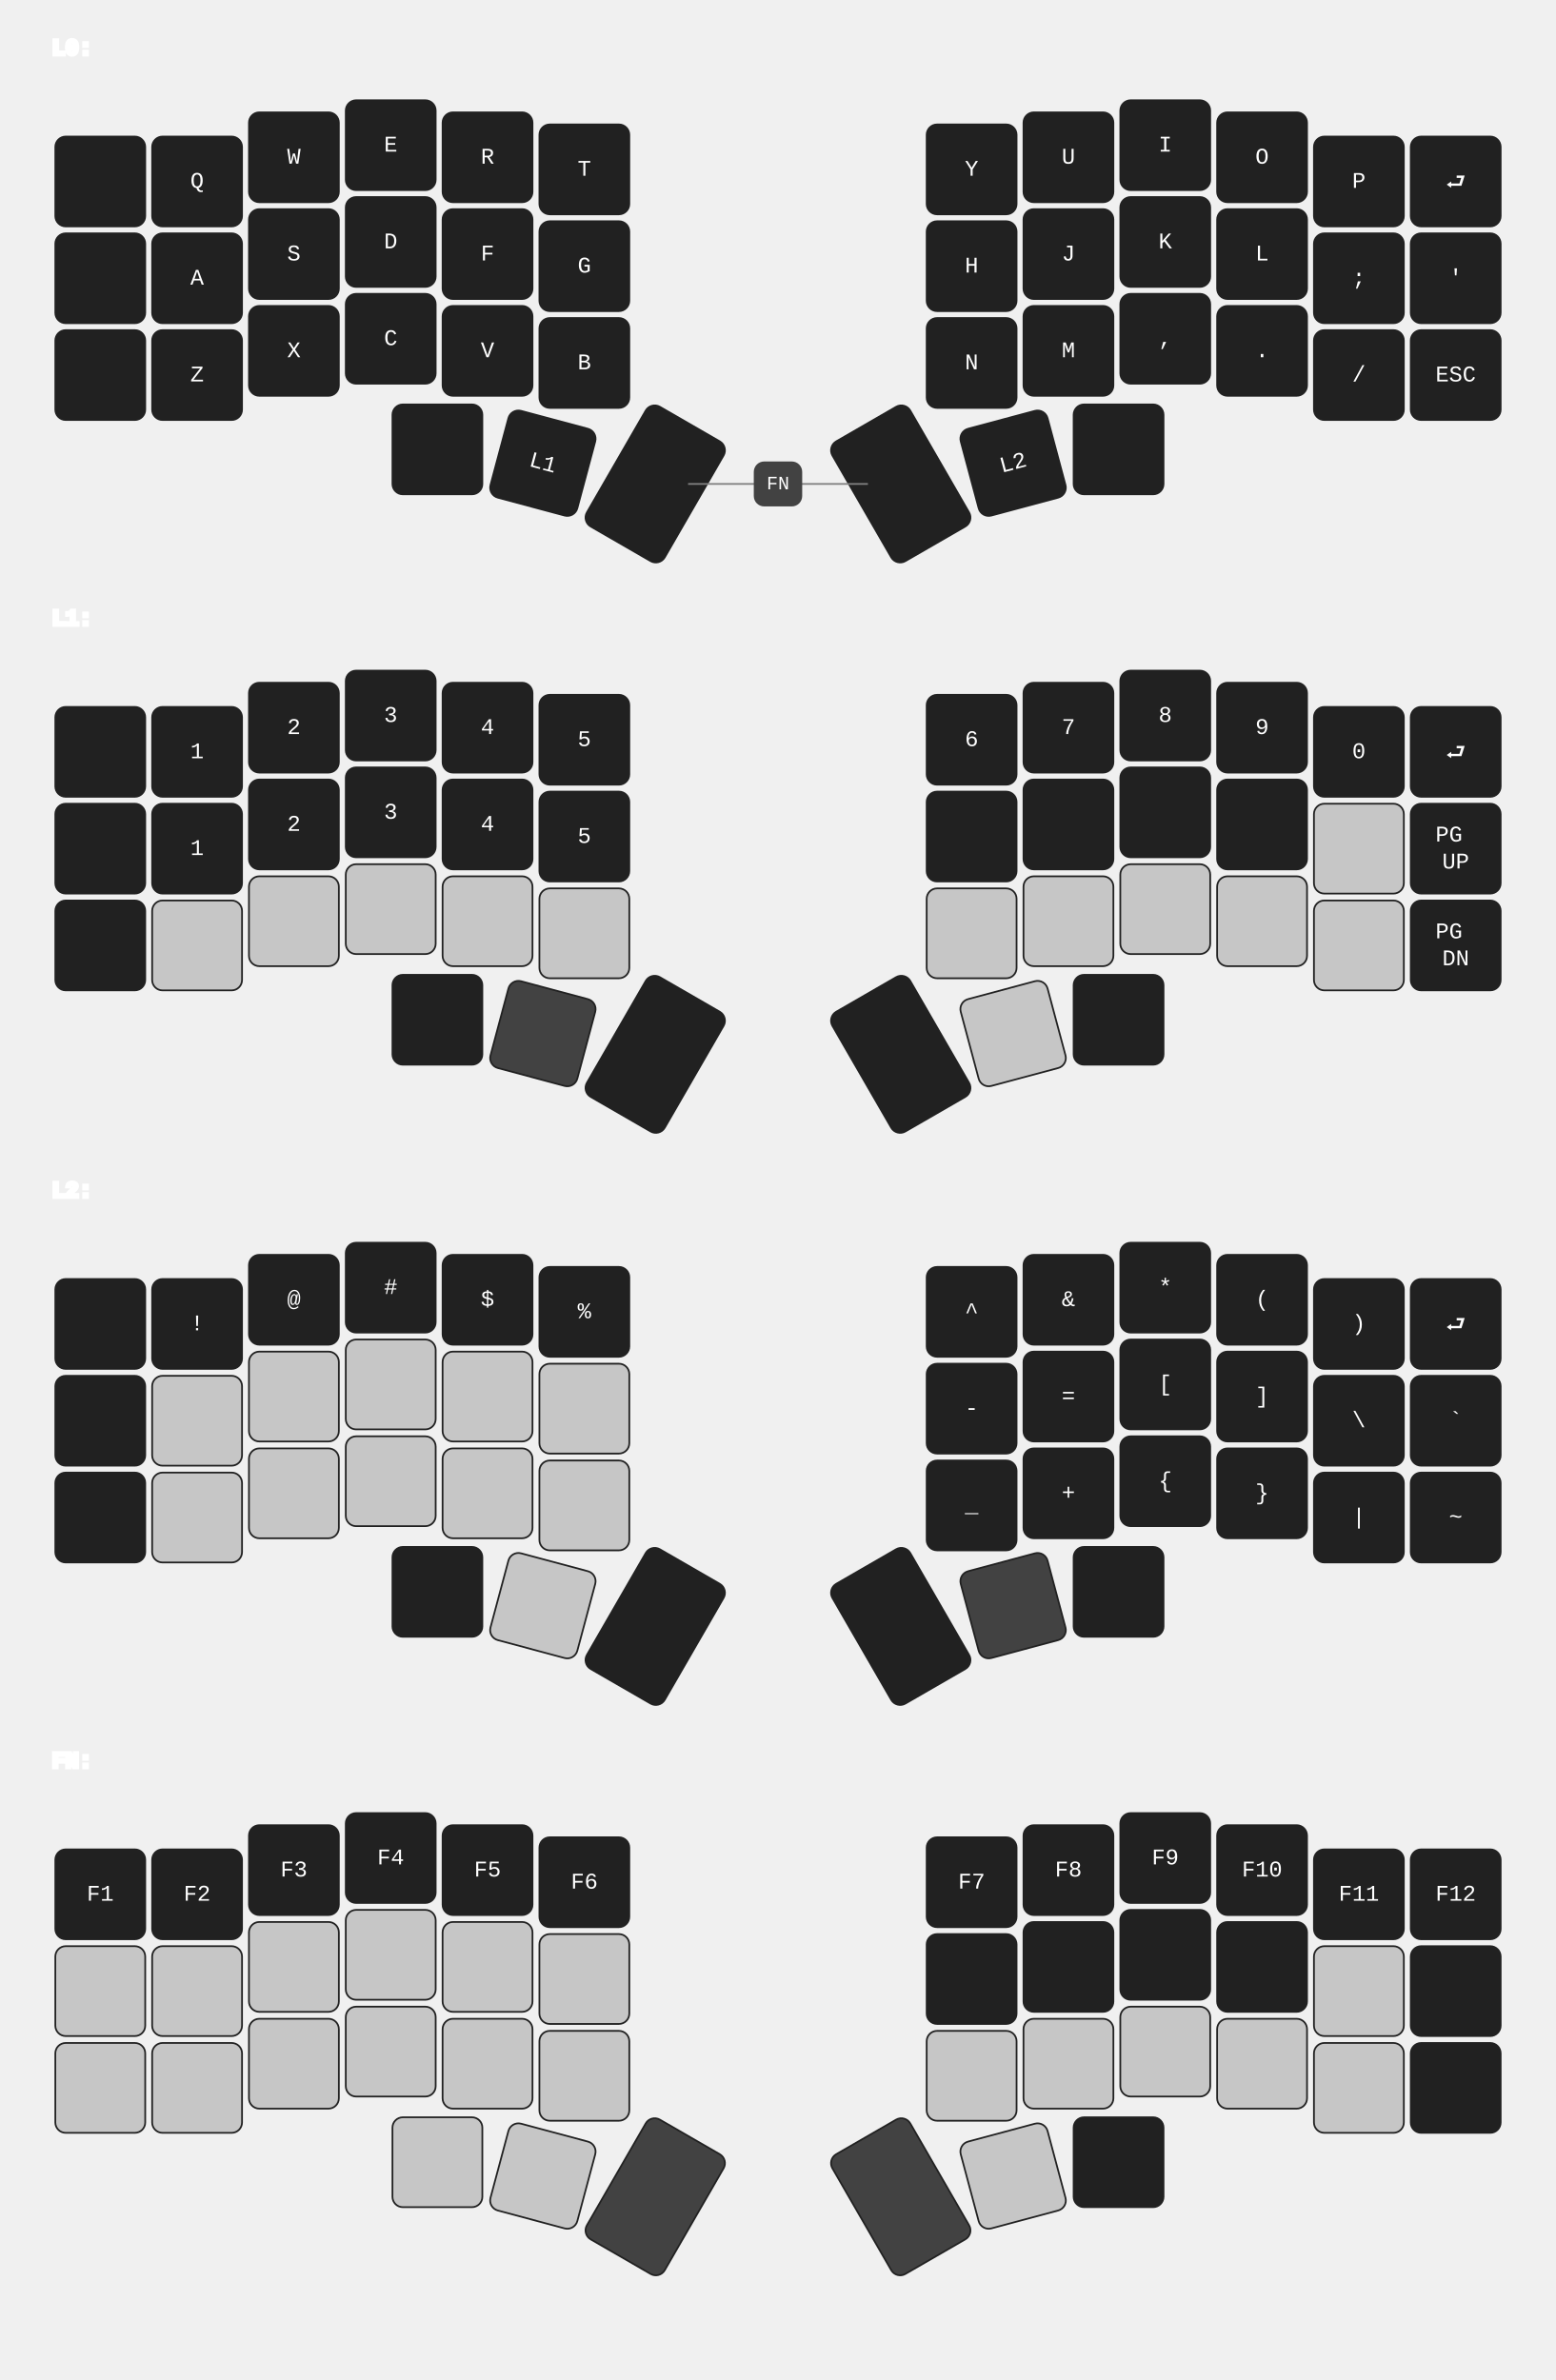
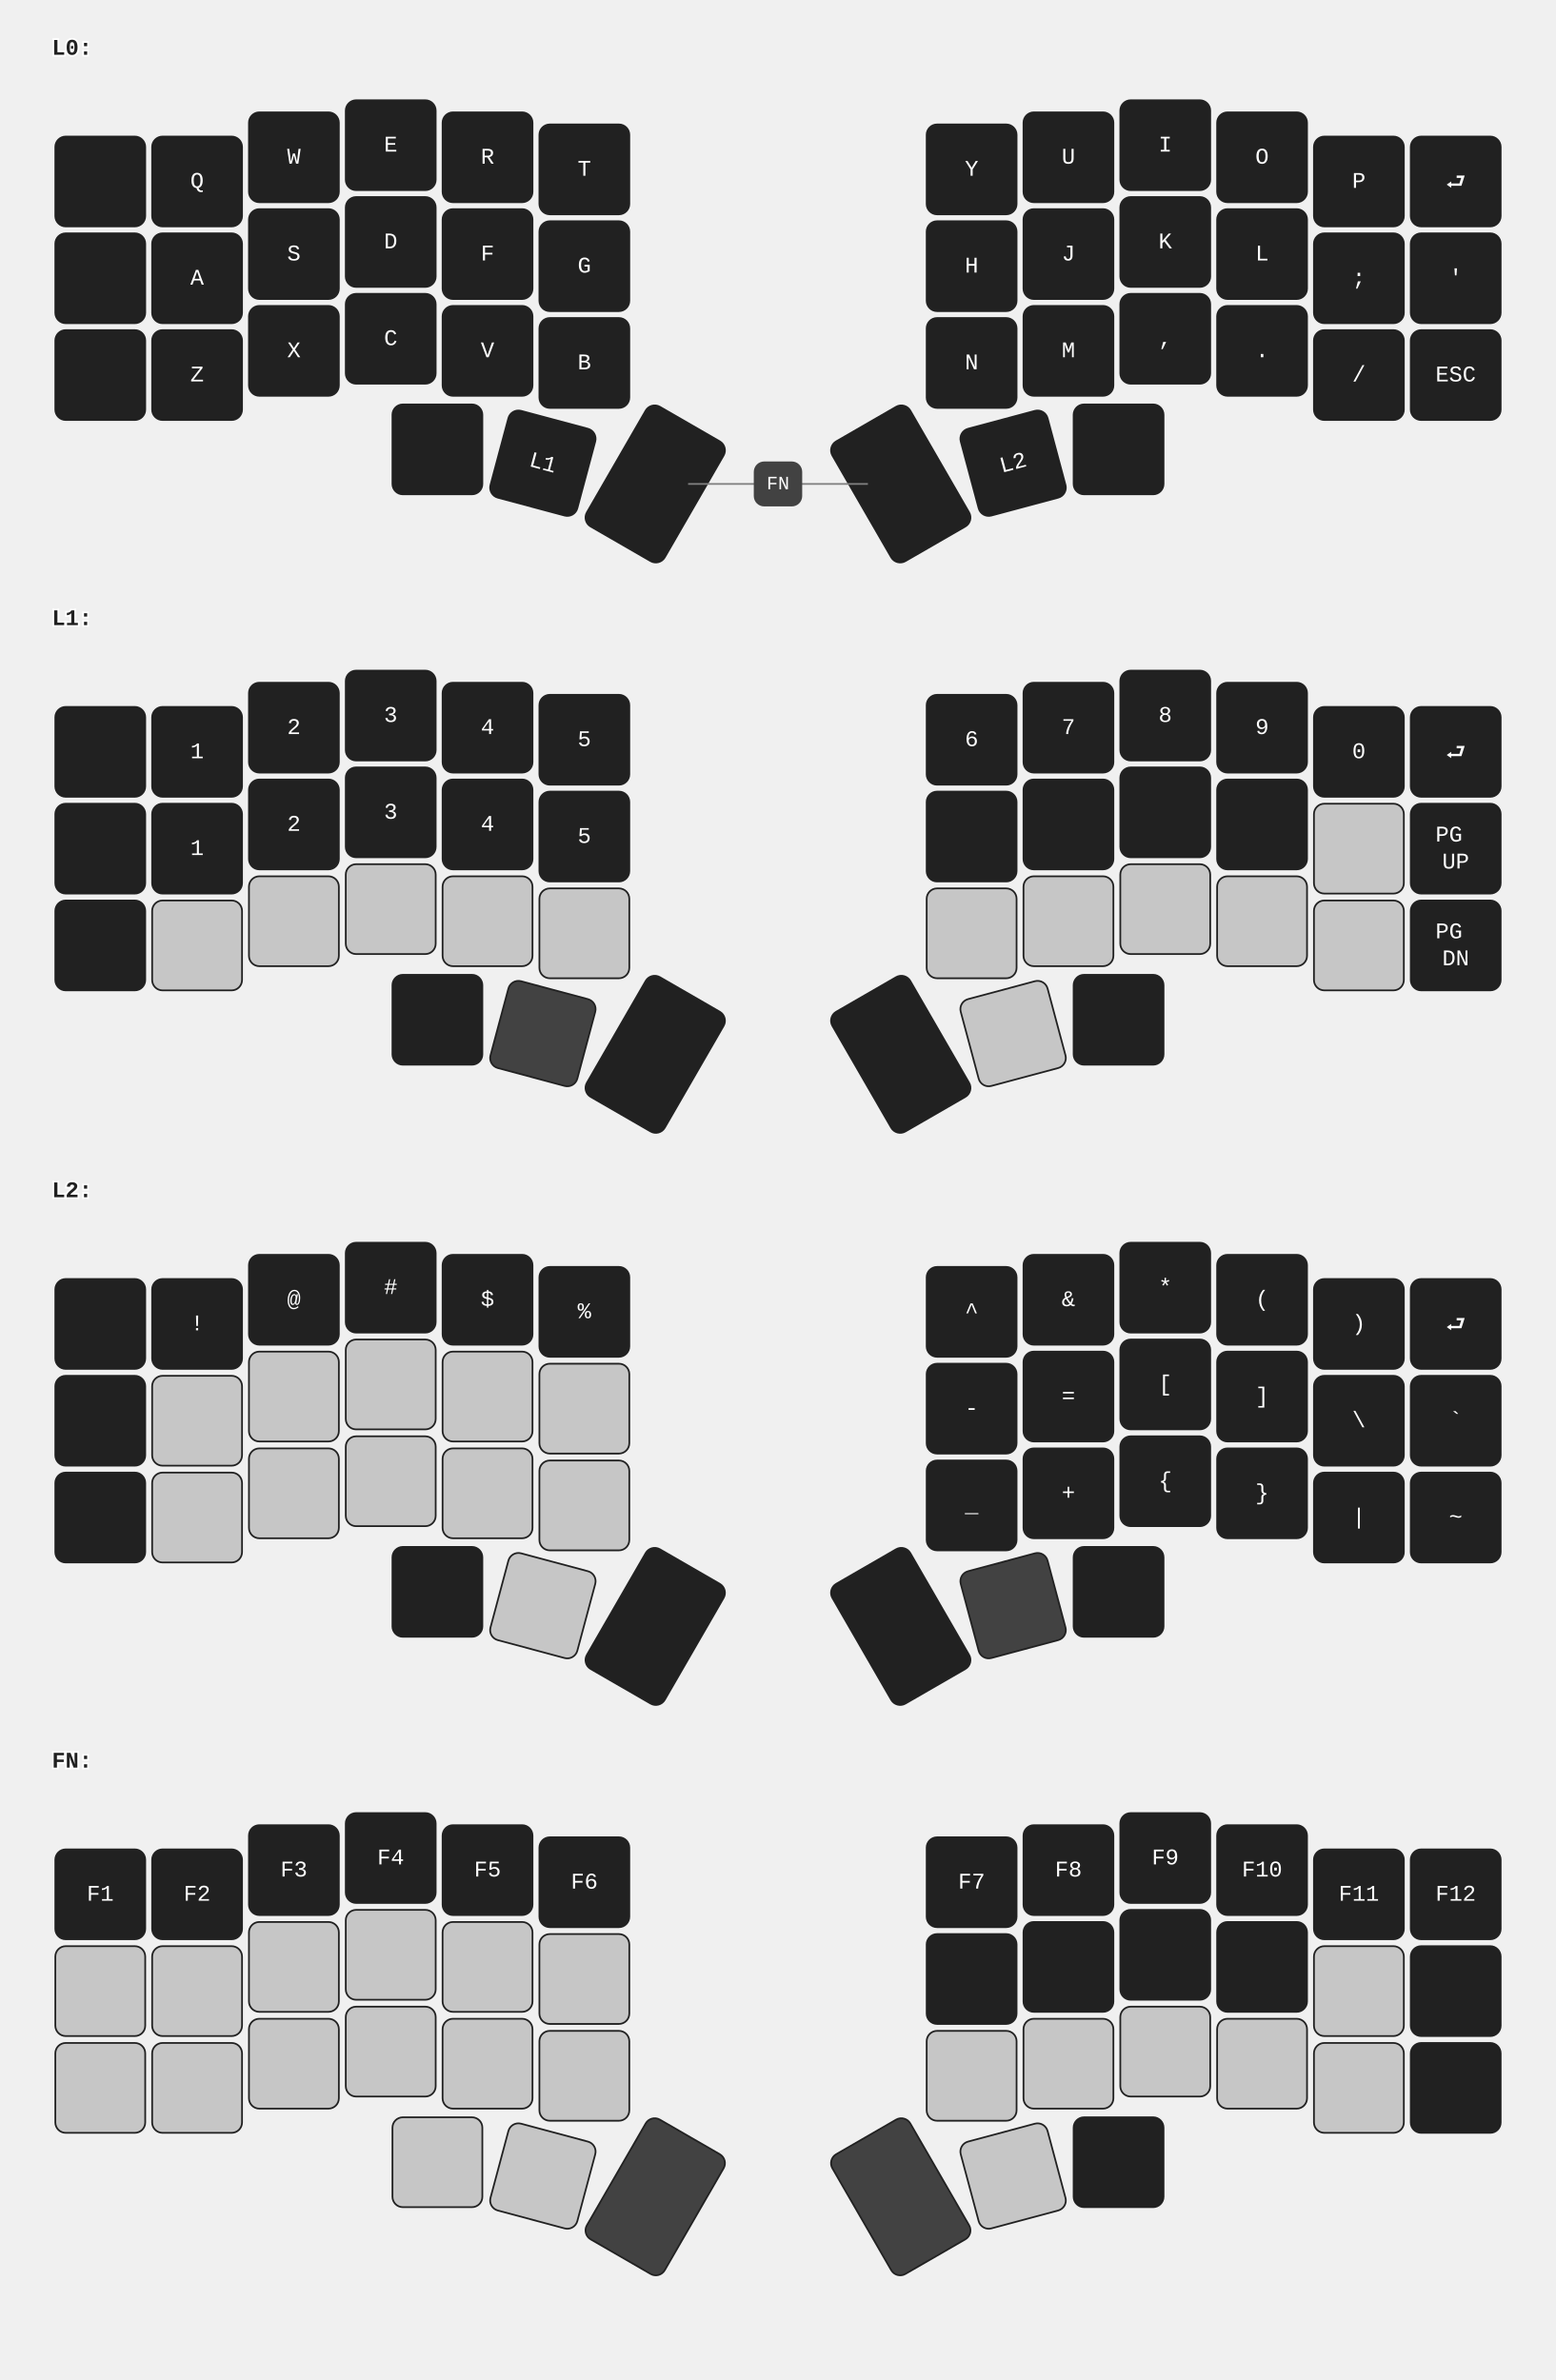
<svg xmlns="http://www.w3.org/2000/svg" xmlns:xlink="http://www.w3.org/1999/xlink" width="900" height="1377" viewBox="0 0 900 1377" class="keymap">
  <defs>/* start glyphs */
<svg id="mdi:apple-keyboard-command">
      <svg id="mdi-apple-keyboard-command" viewBox="0 0 24 24">
        <path d="M6,2A4,4 0 0,1 10,6V8H14V6A4,4 0 0,1 18,2A4,4 0 0,1 22,6A4,4 0 0,1 18,10H16V14H18A4,4 0 0,1 22,18A4,4 0 0,1 18,22A4,4 0 0,1 14,18V16H10V18A4,4 0 0,1 6,22A4,4 0 0,1 2,18A4,4 0 0,1 6,14H8V10H6A4,4 0 0,1 2,6A4,4 0 0,1 6,2M16,18A2,2 0 0,0 18,20A2,2 0 0,0 20,18A2,2 0 0,0 18,16H16V18M14,10H10V14H14V10M6,16A2,2 0 0,0 4,18A2,2 0 0,0 6,20A2,2 0 0,0 8,18V16H6M8,6A2,2 0 0,0 6,4A2,2 0 0,0 4,6A2,2 0 0,0 6,8H8V6M18,8A2,2 0 0,0 20,6A2,2 0 0,0 18,4A2,2 0 0,0 16,6V8H18Z" />
      </svg>
    </svg>
    <svg id="mdi:apple-keyboard-control">
      <svg id="mdi-apple-keyboard-control" viewBox="0 0 24 24">
        <path d="M19.78,11.78L18.36,13.19L12,6.83L5.64,13.19L4.22,11.78L12,4L19.78,11.78Z" />
      </svg>
    </svg>
    <svg id="mdi:apple-keyboard-option">
      <svg id="mdi-apple-keyboard-option" viewBox="0 0 24 24">
        <path d="M3,4H9.11L16.15,18H21V20H14.88L7.84,6H3V4M14,4H21V6H14V4Z" />
      </svg>
    </svg>
    <svg id="mdi:apple-keyboard-shift">
      <svg id="mdi-apple-keyboard-shift" viewBox="0 0 24 24">
        <path d="M15,18V12H17.17L12,6.83L6.83,12H9V18H15M12,4L22,14H17V20H7V14H2L12,4Z" />
      </svg>
    </svg>
    <svg id="mdi:arrow-down">
      <svg id="mdi-arrow-down" viewBox="0 0 24 24">
        <path d="M11,4H13V16L18.5,10.5L19.92,11.92L12,19.84L4.08,11.92L5.5,10.5L11,16V4Z" />
      </svg>
    </svg>
    <svg id="mdi:arrow-left">
      <svg id="mdi-arrow-left" viewBox="0 0 24 24">
        <path d="M20,11V13H8L13.5,18.5L12.08,19.92L4.16,12L12.08,4.08L13.5,5.5L8,11H20Z" />
      </svg>
    </svg>
    <svg id="mdi:arrow-right">
      <svg id="mdi-arrow-right" viewBox="0 0 24 24">
        <path d="M4,11V13H16L10.5,18.5L11.92,19.92L19.84,12L11.92,4.08L10.5,5.5L16,11H4Z" />
      </svg>
    </svg>
    <svg id="mdi:arrow-up">
      <svg id="mdi-arrow-up" viewBox="0 0 24 24">
        <path d="M13,20H11V8L5.5,13.5L4.08,12.08L12,4.16L19.92,12.08L18.5,13.5L13,8V20Z" />
      </svg>
    </svg>
    <svg id="mdi:backspace-outline">
      <svg id="mdi-backspace-outline" viewBox="0 0 24 24">
        <path d="M19,15.59L17.59,17L14,13.41L10.41,17L9,15.59L12.59,12L9,8.41L10.41,7L14,10.59L17.59,7L19,8.41L15.41,12L19,15.59M22,3A2,2 0 0,1 24,5V19A2,2 0 0,1 22,21H7C6.31,21 5.77,20.64 5.41,20.11L0,12L5.41,3.88C5.77,3.35 6.31,3 7,3H22M22,5H7L2.28,12L7,19H22V5Z" />
      </svg>
    </svg>
    <svg id="mdi:backspace-reverse-outline">
      <svg id="mdi-backspace-reverse-outline" viewBox="0 0 24 24">
        <path d="M5,15.59L6.41,17L10,13.41L13.59,17L15,15.59L11.41,12L15,8.41L13.59,7L10,10.59L6.41,7L5,8.41L8.59,12L5,15.59M2,3A2,2 0 0,0 0,5V19A2,2 0 0,0 2,21H17C17.69,21 18.23,20.64 18.59,20.11L24,12L18.59,3.88C18.23,3.35 17.69,3 17,3H2M2,5H17L21.72,12L17,19H2V5Z" />
      </svg>
    </svg>
    <svg id="mdi:bluetooth">
      <svg id="mdi-bluetooth" viewBox="0 0 24 24">
        <path d="M14.88,16.29L13,18.17V14.41M13,5.83L14.88,7.71L13,9.58M17.71,7.71L12,2H11V9.58L6.41,5L5,6.41L10.59,12L5,17.58L6.41,19L11,14.41V22H12L17.71,16.29L13.41,12L17.71,7.71Z" />
      </svg>
    </svg>
    <svg id="mdi:brightness-5">
      <svg id="mdi-brightness-5" viewBox="0 0 24 24">
        <path d="M12,18A6,6 0 0,1 6,12A6,6 0 0,1 12,6A6,6 0 0,1 18,12A6,6 0 0,1 12,18M20,15.31L23.31,12L20,8.69V4H15.31L12,0.69L8.69,4H4V8.69L0.69,12L4,15.31V20H8.69L12,23.31L15.31,20H20V15.31Z" />
      </svg>
    </svg>
    <svg id="mdi:brightness-7">
      <svg id="mdi-brightness-7" viewBox="0 0 24 24">
        <path d="M12,8A4,4 0 0,0 8,12A4,4 0 0,0 12,16A4,4 0 0,0 16,12A4,4 0 0,0 12,8M12,18A6,6 0 0,1 6,12A6,6 0 0,1 12,6A6,6 0 0,1 18,12A6,6 0 0,1 12,18M20,8.69V4H15.31L12,0.69L8.69,4H4V8.69L0.69,12L4,15.31V20H8.69L12,23.31L15.31,20H20V15.31L23.31,12L20,8.69Z" />
      </svg>
    </svg>
    <svg id="mdi:keyboard-space">
      <svg id="mdi-keyboard-space" viewBox="0 0 24 24">
        <path d="M3 15H5V19H19V15H21V19C21 20.1 20.1 21 19 21H5C3.9 21 3 20.1 3 19V15Z" />
      </svg>
    </svg>
    <svg id="mdi:keyboard-tab">
      <svg id="mdi-keyboard-tab" viewBox="0 0 24 24">
        <path d="M20,18H22V6H20M11.59,7.41L15.17,11H1V13H15.17L11.59,16.58L13,18L19,12L13,6L11.59,7.41Z" />
      </svg>
    </svg>
    <svg id="mdi:play-pause">
      <svg id="mdi-play-pause" viewBox="0 0 24 24">
        <path d="M3,5V19L11,12M13,19H16V5H13M18,5V19H21V5" />
      </svg>
    </svg>
    <svg id="mdi:skip-backward">
      <svg id="mdi-skip-backward" viewBox="0 0 24 24">
        <path d="M20,5V19L13,12M6,5V19H4V5M13,5V19L6,12" />
      </svg>
    </svg>
    <svg id="mdi:skip-forward">
      <svg id="mdi-skip-forward" viewBox="0 0 24 24">
        <path d="M4,5V19L11,12M18,5V19H20V5M11,5V19L18,12" />
      </svg>
    </svg>
    <svg id="mdi:toggle-switch">
      <svg id="mdi-toggle-switch" viewBox="0 0 24 24">
        <path d="M17,7H7A5,5 0 0,0 2,12A5,5 0 0,0 7,17H17A5,5 0 0,0 22,12A5,5 0 0,0 17,7M17,15A3,3 0 0,1 14,12A3,3 0 0,1 17,9A3,3 0 0,1 20,12A3,3 0 0,1 17,15Z" />
      </svg>
    </svg>
    <svg id="mdi:volume-minus">
      <svg id="mdi-volume-minus" viewBox="0 0 24 24">
        <path d="M3,9H7L12,4V20L7,15H3V9M14,11H22V13H14V11Z" />
      </svg>
    </svg>
    <svg id="mdi:volume-plus">
      <svg id="mdi-volume-plus" viewBox="0 0 24 24">
        <path d="M3,9H7L12,4V20L7,15H3V9M14,11H17V8H19V11H22V13H19V16H17V13H14V11Z" />
      </svg>
    </svg>
  </defs>/* end glyphs */
<style>/* inherit to force styles through use tags*/
svg path {
    fill: inherit;
}
/* font and background color specifications */
svg.keymap {
    font-family: Ubuntu Mono,SFMono-Regular,Consolas,Liberation Mono,Menlo,monospace;
    font-size: 13px;
    font-kerning: normal;
    text-rendering: optimizeLegibility;
    fill: #fff;
}

/* default key styling */
rect.key {
    fill: #212121;
    stroke: #212121;
    stroke-width: 1;
}

/* color accent for combo boxes */
rect.combo {
    fill: #424242;
}

/* color accent for held keys */
rect.held, rect.combo.held {
    fill: #424242;
}

/* color accent for ghost (optional) keys */
rect.ghost, rect.combo.ghost {
    fill: #ddd;
}

rect.trans {
  fill: rgba(33, 33, 33, 0.2)
}

text {
    text-anchor: middle;
    dominant-baseline: middle;
}

/* styling for layer labels */
text.label {
    font-weight: bold;
    text-anchor: start;
    stroke: white;
-     color: #212121;
+     fill: #212121;
    stroke-width: 2;
    paint-order: stroke;
}

/* styling for combo tap, and key hold/shifted label text */
text.combo, text.hold, text.shifted {
    font-size: 11px;
}

text.hold {
    text-anchor: middle;
    dominant-baseline: auto;
}

text.shifted {
    text-anchor: middle;
    dominant-baseline: hanging;
}

/* styling for hold/shifted label text in combo box */
text.combo.hold, text.combo.shifted {
    font-size: 8px;
}

/* lighter symbol for transparent keys */
text.trans {
    fill: transparent;
}

/* styling for combo dendrons */
path.combo {
    stroke-width: 1;
    stroke: gray;
    fill: none;
}

/* Start Tabler Icons Cleanup */
/* cannot use height/width with glyphs */
.icon-tabler &gt; path {
    fill: inherit;
    stroke: inherit;
}
/* hide tabler's default box */
.icon-tabler &gt; path[stroke="none"][fill="none"] {
    visibility: collapse;
}
/* End Tabler Icons Cleanup */
</style>
  <g transform="translate(30, 0)" class="layer-L0">
    <text x="0" y="28" class="label">L0:</text>
    <g transform="translate(0, 56)">
      <g transform="translate(28, 49)" class="key keypos-0">
        <rect rx="6" ry="6" x="-26" y="-26" width="52" height="52" class="key" />
        <use href="#mdi:keyboard-tab" xlink:href="#mdi:keyboard-tab" x="-6" y="-6" height="13" width="13.0" class="key tap glyph mdi:keyboard-tab" />
      </g>
      <g transform="translate(84, 49)" class="key keypos-1">
        <rect rx="6" ry="6" x="-26" y="-26" width="52" height="52" class="key" />
        <text x="0" y="0" class="key tap">Q</text>
      </g>
      <g transform="translate(140, 35)" class="key keypos-2">
        <rect rx="6" ry="6" x="-26" y="-26" width="52" height="52" class="key" />
        <text x="0" y="0" class="key tap">W</text>
      </g>
      <g transform="translate(196, 28)" class="key keypos-3">
        <rect rx="6" ry="6" x="-26" y="-26" width="52" height="52" class="key" />
        <text x="0" y="0" class="key tap">E</text>
      </g>
      <g transform="translate(252, 35)" class="key keypos-4">
        <rect rx="6" ry="6" x="-26" y="-26" width="52" height="52" class="key" />
        <text x="0" y="0" class="key tap">R</text>
      </g>
      <g transform="translate(308, 42)" class="key keypos-5">
        <rect rx="6" ry="6" x="-26" y="-26" width="52" height="52" class="key" />
        <text x="0" y="0" class="key tap">T</text>
      </g>
      <g transform="translate(532, 42)" class="key keypos-6">
        <rect rx="6" ry="6" x="-26" y="-26" width="52" height="52" class="key" />
        <text x="0" y="0" class="key tap">Y</text>
      </g>
      <g transform="translate(588, 35)" class="key keypos-7">
        <rect rx="6" ry="6" x="-26" y="-26" width="52" height="52" class="key" />
        <text x="0" y="0" class="key tap">U</text>
      </g>
      <g transform="translate(644, 28)" class="key keypos-8">
        <rect rx="6" ry="6" x="-26" y="-26" width="52" height="52" class="key" />
        <text x="0" y="0" class="key tap">I</text>
      </g>
      <g transform="translate(700, 35)" class="key keypos-9">
        <rect rx="6" ry="6" x="-26" y="-26" width="52" height="52" class="key" />
        <text x="0" y="0" class="key tap">O</text>
      </g>
      <g transform="translate(756, 49)" class="key keypos-10">
        <rect rx="6" ry="6" x="-26" y="-26" width="52" height="52" class="key" />
        <text x="0" y="0" class="key tap">P</text>
      </g>
      <g transform="translate(812, 49)" class="key keypos-11">
        <rect rx="6" ry="6" x="-26" y="-26" width="52" height="52" class="key" />
        <text x="0" y="0" class="key tap">⮐</text>
      </g>
      <g transform="translate(28, 105)" class="key keypos-12">
        <rect rx="6" ry="6" x="-26" y="-26" width="52" height="52" class="key" />
        <use href="#mdi:apple-keyboard-control" xlink:href="#mdi:apple-keyboard-control" x="-6" y="-6" height="13" width="13.0" class="key tap glyph mdi:apple-keyboard-control" />
      </g>
      <g transform="translate(84, 105)" class="key keypos-13">
        <rect rx="6" ry="6" x="-26" y="-26" width="52" height="52" class="key" />
        <text x="0" y="0" class="key tap">A</text>
      </g>
      <g transform="translate(140, 91)" class="key keypos-14">
        <rect rx="6" ry="6" x="-26" y="-26" width="52" height="52" class="key" />
        <text x="0" y="0" class="key tap">S</text>
      </g>
      <g transform="translate(196, 84)" class="key keypos-15">
        <rect rx="6" ry="6" x="-26" y="-26" width="52" height="52" class="key" />
        <text x="0" y="0" class="key tap">D</text>
      </g>
      <g transform="translate(252, 91)" class="key keypos-16">
        <rect rx="6" ry="6" x="-26" y="-26" width="52" height="52" class="key" />
        <text x="0" y="0" class="key tap">F</text>
      </g>
      <g transform="translate(308, 98)" class="key keypos-17">
        <rect rx="6" ry="6" x="-26" y="-26" width="52" height="52" class="key" />
        <text x="0" y="0" class="key tap">G</text>
      </g>
      <g transform="translate(532, 98)" class="key keypos-18">
        <rect rx="6" ry="6" x="-26" y="-26" width="52" height="52" class="key" />
        <text x="0" y="0" class="key tap">H</text>
      </g>
      <g transform="translate(588, 91)" class="key keypos-19">
        <rect rx="6" ry="6" x="-26" y="-26" width="52" height="52" class="key" />
        <text x="0" y="0" class="key tap">J</text>
      </g>
      <g transform="translate(644, 84)" class="key keypos-20">
        <rect rx="6" ry="6" x="-26" y="-26" width="52" height="52" class="key" />
        <text x="0" y="0" class="key tap">K</text>
      </g>
      <g transform="translate(700, 91)" class="key keypos-21">
        <rect rx="6" ry="6" x="-26" y="-26" width="52" height="52" class="key" />
        <text x="0" y="0" class="key tap">L</text>
      </g>
      <g transform="translate(756, 105)" class="key keypos-22">
        <rect rx="6" ry="6" x="-26" y="-26" width="52" height="52" class="key" />
        <text x="0" y="0" class="key tap">;</text>
      </g>
      <g transform="translate(812, 105)" class="key keypos-23">
        <rect rx="6" ry="6" x="-26" y="-26" width="52" height="52" class="key" />
        <text x="0" y="0" class="key tap">'</text>
      </g>
      <g transform="translate(28, 161)" class="key keypos-24">
        <rect rx="6" ry="6" x="-26" y="-26" width="52" height="52" class="key" />
        <use href="#mdi:apple-keyboard-shift" xlink:href="#mdi:apple-keyboard-shift" x="-6" y="-6" height="13" width="13.0" class="key tap glyph mdi:apple-keyboard-shift" />
      </g>
      <g transform="translate(84, 161)" class="key keypos-25">
        <rect rx="6" ry="6" x="-26" y="-26" width="52" height="52" class="key" />
        <text x="0" y="0" class="key tap">Z</text>
      </g>
      <g transform="translate(140, 147)" class="key keypos-26">
        <rect rx="6" ry="6" x="-26" y="-26" width="52" height="52" class="key" />
        <text x="0" y="0" class="key tap">X</text>
      </g>
      <g transform="translate(196, 140)" class="key keypos-27">
        <rect rx="6" ry="6" x="-26" y="-26" width="52" height="52" class="key" />
        <text x="0" y="0" class="key tap">C</text>
      </g>
      <g transform="translate(252, 147)" class="key keypos-28">
        <rect rx="6" ry="6" x="-26" y="-26" width="52" height="52" class="key" />
        <text x="0" y="0" class="key tap">V</text>
      </g>
      <g transform="translate(308, 154)" class="key keypos-29">
        <rect rx="6" ry="6" x="-26" y="-26" width="52" height="52" class="key" />
        <text x="0" y="0" class="key tap">B</text>
      </g>
      <g transform="translate(532, 154)" class="key keypos-30">
        <rect rx="6" ry="6" x="-26" y="-26" width="52" height="52" class="key" />
        <text x="0" y="0" class="key tap">N</text>
      </g>
      <g transform="translate(588, 147)" class="key keypos-31">
        <rect rx="6" ry="6" x="-26" y="-26" width="52" height="52" class="key" />
        <text x="0" y="0" class="key tap">M</text>
      </g>
      <g transform="translate(644, 140)" class="key keypos-32">
        <rect rx="6" ry="6" x="-26" y="-26" width="52" height="52" class="key" />
        <text x="0" y="0" class="key tap">,</text>
      </g>
      <g transform="translate(700, 147)" class="key keypos-33">
        <rect rx="6" ry="6" x="-26" y="-26" width="52" height="52" class="key" />
        <text x="0" y="0" class="key tap">.</text>
      </g>
      <g transform="translate(756, 161)" class="key keypos-34">
        <rect rx="6" ry="6" x="-26" y="-26" width="52" height="52" class="key" />
        <text x="0" y="0" class="key tap">/</text>
      </g>
      <g transform="translate(812, 161)" class="key keypos-35">
        <rect rx="6" ry="6" x="-26" y="-26" width="52" height="52" class="key" />
        <text x="0" y="0" class="key tap">ESC</text>
      </g>
      <g transform="translate(223, 204)" class="key keypos-36">
        <rect rx="6" ry="6" x="-26" y="-26" width="52" height="52" class="key" />
        <use href="#mdi:apple-keyboard-command" xlink:href="#mdi:apple-keyboard-command" x="-6" y="-6" height="13" width="13.0" class="key tap glyph mdi:apple-keyboard-command" />
      </g>
      <g transform="translate(284, 212) rotate(15.0)" class="key keypos-37">
        <rect rx="6" ry="6" x="-26" y="-26" width="52" height="52" class="key" />
        <text x="0" y="0" class="key tap">L1</text>
      </g>
      <g transform="translate(349, 224) rotate(30.0)" class="key keypos-38">
        <rect rx="6" ry="6" x="-26" y="-40" width="52" height="80" class="key" />
        <use href="#mdi:keyboard-space" xlink:href="#mdi:keyboard-space" x="-6" y="-6" height="13" width="13.0" class="key tap glyph mdi:keyboard-space" />
      </g>
      <g transform="translate(491, 224) rotate(-30.0)" class="key keypos-39">
        <rect rx="6" ry="6" x="-26" y="-40" width="52" height="80" class="key" />
        <use href="#mdi:backspace-outline" xlink:href="#mdi:backspace-outline" x="-6" y="-6" height="13" width="13.0" class="key tap glyph mdi:backspace-outline" />
      </g>
      <g transform="translate(556, 212) rotate(-15.0)" class="key keypos-40">
        <rect rx="6" ry="6" x="-26" y="-26" width="52" height="52" class="key" />
        <text x="0" y="0" class="key tap">L2</text>
      </g>
      <g transform="translate(617, 204)" class="key keypos-41">
        <rect rx="6" ry="6" x="-26" y="-26" width="52" height="52" class="key" />
        <use href="#mdi:apple-keyboard-option" xlink:href="#mdi:apple-keyboard-option" x="-6" y="-6" height="13" width="13.0" class="key tap glyph mdi:apple-keyboard-option" />
      </g>
      <g class="combo combopos-0">
        <path d="M420,224 l-52,0" class="combo" />
        <path d="M420,224 l52,0" class="combo" />
        <rect rx="6" ry="6" x="406" y="211" width="28" height="26" class="combo" />
        <text x="420" y="224" class="combo tap">FN</text>
      </g>
    </g>
  </g>
  <g transform="translate(30, 330)" class="layer-L1">
    <text x="0" y="28" class="label">L1:</text>
    <g transform="translate(0, 56)">
      <g transform="translate(28, 49)" class="key keypos-0">
        <rect rx="6" ry="6" x="-26" y="-26" width="52" height="52" class="key" />
        <use href="#mdi:keyboard-tab" xlink:href="#mdi:keyboard-tab" x="-6" y="-6" height="13" width="13.0" class="key tap glyph mdi:keyboard-tab" />
      </g>
      <g transform="translate(84, 49)" class="key keypos-1">
        <rect rx="6" ry="6" x="-26" y="-26" width="52" height="52" class="key" />
        <text x="0" y="0" class="key tap">1</text>
      </g>
      <g transform="translate(140, 35)" class="key keypos-2">
        <rect rx="6" ry="6" x="-26" y="-26" width="52" height="52" class="key" />
        <text x="0" y="0" class="key tap">2</text>
      </g>
      <g transform="translate(196, 28)" class="key keypos-3">
        <rect rx="6" ry="6" x="-26" y="-26" width="52" height="52" class="key" />
        <text x="0" y="0" class="key tap">3</text>
      </g>
      <g transform="translate(252, 35)" class="key keypos-4">
        <rect rx="6" ry="6" x="-26" y="-26" width="52" height="52" class="key" />
        <text x="0" y="0" class="key tap">4</text>
      </g>
      <g transform="translate(308, 42)" class="key keypos-5">
        <rect rx="6" ry="6" x="-26" y="-26" width="52" height="52" class="key" />
        <text x="0" y="0" class="key tap">5</text>
      </g>
      <g transform="translate(532, 42)" class="key keypos-6">
        <rect rx="6" ry="6" x="-26" y="-26" width="52" height="52" class="key" />
        <text x="0" y="0" class="key tap">6</text>
      </g>
      <g transform="translate(588, 35)" class="key keypos-7">
        <rect rx="6" ry="6" x="-26" y="-26" width="52" height="52" class="key" />
        <text x="0" y="0" class="key tap">7</text>
      </g>
      <g transform="translate(644, 28)" class="key keypos-8">
        <rect rx="6" ry="6" x="-26" y="-26" width="52" height="52" class="key" />
        <text x="0" y="0" class="key tap">8</text>
      </g>
      <g transform="translate(700, 35)" class="key keypos-9">
        <rect rx="6" ry="6" x="-26" y="-26" width="52" height="52" class="key" />
        <text x="0" y="0" class="key tap">9</text>
      </g>
      <g transform="translate(756, 49)" class="key keypos-10">
        <rect rx="6" ry="6" x="-26" y="-26" width="52" height="52" class="key" />
        <text x="0" y="0" class="key tap">0</text>
      </g>
      <g transform="translate(812, 49)" class="key keypos-11">
        <rect rx="6" ry="6" x="-26" y="-26" width="52" height="52" class="key" />
        <text x="0" y="0" class="key tap">⮐</text>
      </g>
      <g transform="translate(28, 105)" class="key keypos-12">
        <rect rx="6" ry="6" x="-26" y="-26" width="52" height="52" class="key" />
        <use href="#mdi:toggle-switch" xlink:href="#mdi:toggle-switch" x="-6" y="-6" height="13" width="13.0" class="key tap glyph mdi:toggle-switch" />
        <use href="#mdi:bluetooth" xlink:href="#mdi:bluetooth" x="-5" y="-24" height="10" width="10.0" class="key shifted glyph mdi:bluetooth" />
      </g>
      <g transform="translate(84, 105)" class="key keypos-13">
        <rect rx="6" ry="6" x="-26" y="-26" width="52" height="52" class="key" />
        <text x="0" y="0" class="key tap">1</text>
        <use href="#mdi:bluetooth" xlink:href="#mdi:bluetooth" x="-5" y="-24" height="10" width="10.0" class="key shifted glyph mdi:bluetooth" />
      </g>
      <g transform="translate(140, 91)" class="key keypos-14">
        <rect rx="6" ry="6" x="-26" y="-26" width="52" height="52" class="key" />
        <text x="0" y="0" class="key tap">2</text>
        <use href="#mdi:bluetooth" xlink:href="#mdi:bluetooth" x="-5" y="-24" height="10" width="10.0" class="key shifted glyph mdi:bluetooth" />
      </g>
      <g transform="translate(196, 84)" class="key keypos-15">
        <rect rx="6" ry="6" x="-26" y="-26" width="52" height="52" class="key" />
        <text x="0" y="0" class="key tap">3</text>
        <use href="#mdi:bluetooth" xlink:href="#mdi:bluetooth" x="-5" y="-24" height="10" width="10.0" class="key shifted glyph mdi:bluetooth" />
      </g>
      <g transform="translate(252, 91)" class="key keypos-16">
        <rect rx="6" ry="6" x="-26" y="-26" width="52" height="52" class="key" />
        <text x="0" y="0" class="key tap">4</text>
        <use href="#mdi:bluetooth" xlink:href="#mdi:bluetooth" x="-5" y="-24" height="10" width="10.0" class="key shifted glyph mdi:bluetooth" />
      </g>
      <g transform="translate(308, 98)" class="key keypos-17">
        <rect rx="6" ry="6" x="-26" y="-26" width="52" height="52" class="key" />
        <text x="0" y="0" class="key tap">5</text>
        <use href="#mdi:bluetooth" xlink:href="#mdi:bluetooth" x="-5" y="-24" height="10" width="10.0" class="key shifted glyph mdi:bluetooth" />
      </g>
      <g transform="translate(532, 98)" class="key keypos-18">
        <rect rx="6" ry="6" x="-26" y="-26" width="52" height="52" class="key" />
        <use href="#mdi:arrow-left" xlink:href="#mdi:arrow-left" x="-6" y="-6" height="13" width="13.0" class="key tap glyph mdi:arrow-left" />
      </g>
      <g transform="translate(588, 91)" class="key keypos-19">
        <rect rx="6" ry="6" x="-26" y="-26" width="52" height="52" class="key" />
        <use href="#mdi:arrow-down" xlink:href="#mdi:arrow-down" x="-6" y="-6" height="13" width="13.0" class="key tap glyph mdi:arrow-down" />
      </g>
      <g transform="translate(644, 84)" class="key keypos-20">
        <rect rx="6" ry="6" x="-26" y="-26" width="52" height="52" class="key" />
        <use href="#mdi:arrow-up" xlink:href="#mdi:arrow-up" x="-6" y="-6" height="13" width="13.0" class="key tap glyph mdi:arrow-up" />
      </g>
      <g transform="translate(700, 91)" class="key keypos-21">
        <rect rx="6" ry="6" x="-26" y="-26" width="52" height="52" class="key" />
        <use href="#mdi:arrow-right" xlink:href="#mdi:arrow-right" x="-6" y="-6" height="13" width="13.0" class="key tap glyph mdi:arrow-right" />
      </g>
      <g transform="translate(756, 105)" class="key trans keypos-22">
        <rect rx="6" ry="6" x="-26" y="-26" width="52" height="52" class="key trans" />
        <text x="0" y="0" class="key trans tap">▽</text>
      </g>
      <g transform="translate(812, 105)" class="key keypos-23">
        <rect rx="6" ry="6" x="-26" y="-26" width="52" height="52" class="key" />
        <text x="0" y="0" class="key tap">
          <tspan x="0" dy="-0.6em">PG</tspan>
          <tspan x="0" dy="1.2em">UP</tspan>
        </text>
      </g>
      <g transform="translate(28, 161)" class="key keypos-24">
        <rect rx="6" ry="6" x="-26" y="-26" width="52" height="52" class="key" />
        <use href="#mdi:apple-keyboard-shift" xlink:href="#mdi:apple-keyboard-shift" x="-6" y="-6" height="13" width="13.0" class="key tap glyph mdi:apple-keyboard-shift" />
      </g>
      <g transform="translate(84, 161)" class="key trans keypos-25">
        <rect rx="6" ry="6" x="-26" y="-26" width="52" height="52" class="key trans" />
        <text x="0" y="0" class="key trans tap">▽</text>
      </g>
      <g transform="translate(140, 147)" class="key trans keypos-26">
        <rect rx="6" ry="6" x="-26" y="-26" width="52" height="52" class="key trans" />
        <text x="0" y="0" class="key trans tap">▽</text>
      </g>
      <g transform="translate(196, 140)" class="key trans keypos-27">
        <rect rx="6" ry="6" x="-26" y="-26" width="52" height="52" class="key trans" />
        <text x="0" y="0" class="key trans tap">▽</text>
      </g>
      <g transform="translate(252, 147)" class="key trans keypos-28">
        <rect rx="6" ry="6" x="-26" y="-26" width="52" height="52" class="key trans" />
        <text x="0" y="0" class="key trans tap">▽</text>
      </g>
      <g transform="translate(308, 154)" class="key trans keypos-29">
        <rect rx="6" ry="6" x="-26" y="-26" width="52" height="52" class="key trans" />
        <text x="0" y="0" class="key trans tap">▽</text>
      </g>
      <g transform="translate(532, 154)" class="key trans keypos-30">
        <rect rx="6" ry="6" x="-26" y="-26" width="52" height="52" class="key trans" />
        <text x="0" y="0" class="key trans tap">▽</text>
      </g>
      <g transform="translate(588, 147)" class="key trans keypos-31">
        <rect rx="6" ry="6" x="-26" y="-26" width="52" height="52" class="key trans" />
        <text x="0" y="0" class="key trans tap">▽</text>
      </g>
      <g transform="translate(644, 140)" class="key trans keypos-32">
        <rect rx="6" ry="6" x="-26" y="-26" width="52" height="52" class="key trans" />
        <text x="0" y="0" class="key trans tap">▽</text>
      </g>
      <g transform="translate(700, 147)" class="key trans keypos-33">
        <rect rx="6" ry="6" x="-26" y="-26" width="52" height="52" class="key trans" />
        <text x="0" y="0" class="key trans tap">▽</text>
      </g>
      <g transform="translate(756, 161)" class="key trans keypos-34">
        <rect rx="6" ry="6" x="-26" y="-26" width="52" height="52" class="key trans" />
        <text x="0" y="0" class="key trans tap">▽</text>
      </g>
      <g transform="translate(812, 161)" class="key keypos-35">
        <rect rx="6" ry="6" x="-26" y="-26" width="52" height="52" class="key" />
        <text x="0" y="0" class="key tap">
          <tspan x="0" dy="-0.6em">PG</tspan>
          <tspan x="0" dy="1.2em">DN</tspan>
        </text>
      </g>
      <g transform="translate(223, 204)" class="key keypos-36">
        <rect rx="6" ry="6" x="-26" y="-26" width="52" height="52" class="key" />
        <use href="#mdi:apple-keyboard-command" xlink:href="#mdi:apple-keyboard-command" x="-6" y="-6" height="13" width="13.0" class="key tap glyph mdi:apple-keyboard-command" />
      </g>
      <g transform="translate(284, 212) rotate(15.0)" class="key held keypos-37">
        <rect rx="6" ry="6" x="-26" y="-26" width="52" height="52" class="key held" />
      </g>
      <g transform="translate(349, 224) rotate(30.0)" class="key keypos-38">
        <rect rx="6" ry="6" x="-26" y="-40" width="52" height="80" class="key" />
        <use href="#mdi:keyboard-space" xlink:href="#mdi:keyboard-space" x="-6" y="-6" height="13" width="13.0" class="key tap glyph mdi:keyboard-space" />
      </g>
      <g transform="translate(491, 224) rotate(-30.0)" class="key keypos-39">
        <rect rx="6" ry="6" x="-26" y="-40" width="52" height="80" class="key" />
        <use href="#mdi:backspace-outline" xlink:href="#mdi:backspace-outline" x="-6" y="-6" height="13" width="13.0" class="key tap glyph mdi:backspace-outline" />
      </g>
      <g transform="translate(556, 212) rotate(-15.0)" class="key trans keypos-40">
        <rect rx="6" ry="6" x="-26" y="-26" width="52" height="52" class="key trans" />
        <text x="0" y="0" class="key trans tap">▽</text>
      </g>
      <g transform="translate(617, 204)" class="key keypos-41">
        <rect rx="6" ry="6" x="-26" y="-26" width="52" height="52" class="key" />
        <use href="#mdi:apple-keyboard-option" xlink:href="#mdi:apple-keyboard-option" x="-6" y="-6" height="13" width="13.0" class="key tap glyph mdi:apple-keyboard-option" />
      </g>
    </g>
  </g>
  <g transform="translate(30, 661)" class="layer-L2">
    <text x="0" y="28" class="label">L2:</text>
    <g transform="translate(0, 56)">
      <g transform="translate(28, 49)" class="key keypos-0">
        <rect rx="6" ry="6" x="-26" y="-26" width="52" height="52" class="key" />
        <use href="#mdi:keyboard-tab" xlink:href="#mdi:keyboard-tab" x="-6" y="-6" height="13" width="13.0" class="key tap glyph mdi:keyboard-tab" />
      </g>
      <g transform="translate(84, 49)" class="key keypos-1">
        <rect rx="6" ry="6" x="-26" y="-26" width="52" height="52" class="key" />
        <text x="0" y="0" class="key tap">!</text>
      </g>
      <g transform="translate(140, 35)" class="key keypos-2">
        <rect rx="6" ry="6" x="-26" y="-26" width="52" height="52" class="key" />
        <text x="0" y="0" class="key tap">@</text>
      </g>
      <g transform="translate(196, 28)" class="key keypos-3">
        <rect rx="6" ry="6" x="-26" y="-26" width="52" height="52" class="key" />
        <text x="0" y="0" class="key tap">#</text>
      </g>
      <g transform="translate(252, 35)" class="key keypos-4">
        <rect rx="6" ry="6" x="-26" y="-26" width="52" height="52" class="key" />
        <text x="0" y="0" class="key tap">$</text>
      </g>
      <g transform="translate(308, 42)" class="key keypos-5">
        <rect rx="6" ry="6" x="-26" y="-26" width="52" height="52" class="key" />
        <text x="0" y="0" class="key tap">%</text>
      </g>
      <g transform="translate(532, 42)" class="key keypos-6">
        <rect rx="6" ry="6" x="-26" y="-26" width="52" height="52" class="key" />
        <text x="0" y="0" class="key tap">^</text>
      </g>
      <g transform="translate(588, 35)" class="key keypos-7">
        <rect rx="6" ry="6" x="-26" y="-26" width="52" height="52" class="key" />
        <text x="0" y="0" class="key tap">&amp;</text>
      </g>
      <g transform="translate(644, 28)" class="key keypos-8">
        <rect rx="6" ry="6" x="-26" y="-26" width="52" height="52" class="key" />
        <text x="0" y="0" class="key tap">*</text>
      </g>
      <g transform="translate(700, 35)" class="key keypos-9">
        <rect rx="6" ry="6" x="-26" y="-26" width="52" height="52" class="key" />
        <text x="0" y="0" class="key tap">(</text>
      </g>
      <g transform="translate(756, 49)" class="key keypos-10">
        <rect rx="6" ry="6" x="-26" y="-26" width="52" height="52" class="key" />
        <text x="0" y="0" class="key tap">)</text>
      </g>
      <g transform="translate(812, 49)" class="key keypos-11">
        <rect rx="6" ry="6" x="-26" y="-26" width="52" height="52" class="key" />
        <text x="0" y="0" class="key tap">⮐</text>
      </g>
      <g transform="translate(28, 105)" class="key keypos-12">
        <rect rx="6" ry="6" x="-26" y="-26" width="52" height="52" class="key" />
        <use href="#mdi:apple-keyboard-control" xlink:href="#mdi:apple-keyboard-control" x="-6" y="-6" height="13" width="13.0" class="key tap glyph mdi:apple-keyboard-control" />
      </g>
      <g transform="translate(84, 105)" class="key trans keypos-13">
        <rect rx="6" ry="6" x="-26" y="-26" width="52" height="52" class="key trans" />
        <text x="0" y="0" class="key trans tap">▽</text>
      </g>
      <g transform="translate(140, 91)" class="key trans keypos-14">
        <rect rx="6" ry="6" x="-26" y="-26" width="52" height="52" class="key trans" />
        <text x="0" y="0" class="key trans tap">▽</text>
      </g>
      <g transform="translate(196, 84)" class="key trans keypos-15">
        <rect rx="6" ry="6" x="-26" y="-26" width="52" height="52" class="key trans" />
        <text x="0" y="0" class="key trans tap">▽</text>
      </g>
      <g transform="translate(252, 91)" class="key trans keypos-16">
        <rect rx="6" ry="6" x="-26" y="-26" width="52" height="52" class="key trans" />
        <text x="0" y="0" class="key trans tap">▽</text>
      </g>
      <g transform="translate(308, 98)" class="key trans keypos-17">
        <rect rx="6" ry="6" x="-26" y="-26" width="52" height="52" class="key trans" />
        <text x="0" y="0" class="key trans tap">▽</text>
      </g>
      <g transform="translate(532, 98)" class="key keypos-18">
        <rect rx="6" ry="6" x="-26" y="-26" width="52" height="52" class="key" />
        <text x="0" y="0" class="key tap">-</text>
      </g>
      <g transform="translate(588, 91)" class="key keypos-19">
        <rect rx="6" ry="6" x="-26" y="-26" width="52" height="52" class="key" />
        <text x="0" y="0" class="key tap">=</text>
      </g>
      <g transform="translate(644, 84)" class="key keypos-20">
        <rect rx="6" ry="6" x="-26" y="-26" width="52" height="52" class="key" />
        <text x="0" y="0" class="key tap">[</text>
      </g>
      <g transform="translate(700, 91)" class="key keypos-21">
        <rect rx="6" ry="6" x="-26" y="-26" width="52" height="52" class="key" />
        <text x="0" y="0" class="key tap">]</text>
      </g>
      <g transform="translate(756, 105)" class="key keypos-22">
        <rect rx="6" ry="6" x="-26" y="-26" width="52" height="52" class="key" />
        <text x="0" y="0" class="key tap">\</text>
      </g>
      <g transform="translate(812, 105)" class="key keypos-23">
        <rect rx="6" ry="6" x="-26" y="-26" width="52" height="52" class="key" />
        <text x="0" y="0" class="key tap">`</text>
      </g>
      <g transform="translate(28, 161)" class="key keypos-24">
        <rect rx="6" ry="6" x="-26" y="-26" width="52" height="52" class="key" />
        <use href="#mdi:apple-keyboard-shift" xlink:href="#mdi:apple-keyboard-shift" x="-6" y="-6" height="13" width="13.0" class="key tap glyph mdi:apple-keyboard-shift" />
      </g>
      <g transform="translate(84, 161)" class="key trans keypos-25">
        <rect rx="6" ry="6" x="-26" y="-26" width="52" height="52" class="key trans" />
        <text x="0" y="0" class="key trans tap">▽</text>
      </g>
      <g transform="translate(140, 147)" class="key trans keypos-26">
        <rect rx="6" ry="6" x="-26" y="-26" width="52" height="52" class="key trans" />
        <text x="0" y="0" class="key trans tap">▽</text>
      </g>
      <g transform="translate(196, 140)" class="key trans keypos-27">
        <rect rx="6" ry="6" x="-26" y="-26" width="52" height="52" class="key trans" />
        <text x="0" y="0" class="key trans tap">▽</text>
      </g>
      <g transform="translate(252, 147)" class="key trans keypos-28">
        <rect rx="6" ry="6" x="-26" y="-26" width="52" height="52" class="key trans" />
        <text x="0" y="0" class="key trans tap">▽</text>
      </g>
      <g transform="translate(308, 154)" class="key trans keypos-29">
        <rect rx="6" ry="6" x="-26" y="-26" width="52" height="52" class="key trans" />
        <text x="0" y="0" class="key trans tap">▽</text>
      </g>
      <g transform="translate(532, 154)" class="key keypos-30">
        <rect rx="6" ry="6" x="-26" y="-26" width="52" height="52" class="key" />
        <text x="0" y="0" class="key tap">_</text>
      </g>
      <g transform="translate(588, 147)" class="key keypos-31">
        <rect rx="6" ry="6" x="-26" y="-26" width="52" height="52" class="key" />
        <text x="0" y="0" class="key tap">+</text>
      </g>
      <g transform="translate(644, 140)" class="key keypos-32">
        <rect rx="6" ry="6" x="-26" y="-26" width="52" height="52" class="key" />
        <text x="0" y="0" class="key tap">{</text>
      </g>
      <g transform="translate(700, 147)" class="key keypos-33">
        <rect rx="6" ry="6" x="-26" y="-26" width="52" height="52" class="key" />
        <text x="0" y="0" class="key tap">}</text>
      </g>
      <g transform="translate(756, 161)" class="key keypos-34">
        <rect rx="6" ry="6" x="-26" y="-26" width="52" height="52" class="key" />
        <text x="0" y="0" class="key tap">|</text>
      </g>
      <g transform="translate(812, 161)" class="key keypos-35">
        <rect rx="6" ry="6" x="-26" y="-26" width="52" height="52" class="key" />
        <text x="0" y="0" class="key tap">~</text>
      </g>
      <g transform="translate(223, 204)" class="key keypos-36">
        <rect rx="6" ry="6" x="-26" y="-26" width="52" height="52" class="key" />
        <use href="#mdi:apple-keyboard-command" xlink:href="#mdi:apple-keyboard-command" x="-6" y="-6" height="13" width="13.0" class="key tap glyph mdi:apple-keyboard-command" />
      </g>
      <g transform="translate(284, 212) rotate(15.0)" class="key trans keypos-37">
        <rect rx="6" ry="6" x="-26" y="-26" width="52" height="52" class="key trans" />
        <text x="0" y="0" class="key trans tap">▽</text>
      </g>
      <g transform="translate(349, 224) rotate(30.0)" class="key keypos-38">
        <rect rx="6" ry="6" x="-26" y="-40" width="52" height="80" class="key" />
        <use href="#mdi:keyboard-space" xlink:href="#mdi:keyboard-space" x="-6" y="-6" height="13" width="13.0" class="key tap glyph mdi:keyboard-space" />
      </g>
      <g transform="translate(491, 224) rotate(-30.0)" class="key keypos-39">
        <rect rx="6" ry="6" x="-26" y="-40" width="52" height="80" class="key" />
        <use href="#mdi:backspace-reverse-outline" xlink:href="#mdi:backspace-reverse-outline" x="-6" y="-6" height="13" width="13.0" class="key tap glyph mdi:backspace-reverse-outline" />
      </g>
      <g transform="translate(556, 212) rotate(-15.0)" class="key held keypos-40">
        <rect rx="6" ry="6" x="-26" y="-26" width="52" height="52" class="key held" />
      </g>
      <g transform="translate(617, 204)" class="key keypos-41">
        <rect rx="6" ry="6" x="-26" y="-26" width="52" height="52" class="key" />
        <use href="#mdi:apple-keyboard-option" xlink:href="#mdi:apple-keyboard-option" x="-6" y="-6" height="13" width="13.0" class="key tap glyph mdi:apple-keyboard-option" />
      </g>
    </g>
  </g>
  <g transform="translate(30, 991)" class="layer-FN">
    <text x="0" y="28" class="label">FN:</text>
    <g transform="translate(0, 56)">
      <g transform="translate(28, 49)" class="key keypos-0">
        <rect rx="6" ry="6" x="-26" y="-26" width="52" height="52" class="key" />
        <text x="0" y="0" class="key tap">F1</text>
      </g>
      <g transform="translate(84, 49)" class="key keypos-1">
        <rect rx="6" ry="6" x="-26" y="-26" width="52" height="52" class="key" />
        <text x="0" y="0" class="key tap">F2</text>
      </g>
      <g transform="translate(140, 35)" class="key keypos-2">
        <rect rx="6" ry="6" x="-26" y="-26" width="52" height="52" class="key" />
        <text x="0" y="0" class="key tap">F3</text>
      </g>
      <g transform="translate(196, 28)" class="key keypos-3">
        <rect rx="6" ry="6" x="-26" y="-26" width="52" height="52" class="key" />
        <text x="0" y="0" class="key tap">F4</text>
      </g>
      <g transform="translate(252, 35)" class="key keypos-4">
        <rect rx="6" ry="6" x="-26" y="-26" width="52" height="52" class="key" />
        <text x="0" y="0" class="key tap">F5</text>
      </g>
      <g transform="translate(308, 42)" class="key keypos-5">
        <rect rx="6" ry="6" x="-26" y="-26" width="52" height="52" class="key" />
        <text x="0" y="0" class="key tap">F6</text>
      </g>
      <g transform="translate(532, 42)" class="key keypos-6">
        <rect rx="6" ry="6" x="-26" y="-26" width="52" height="52" class="key" />
        <text x="0" y="0" class="key tap">F7</text>
      </g>
      <g transform="translate(588, 35)" class="key keypos-7">
        <rect rx="6" ry="6" x="-26" y="-26" width="52" height="52" class="key" />
        <text x="0" y="0" class="key tap">F8</text>
      </g>
      <g transform="translate(644, 28)" class="key keypos-8">
        <rect rx="6" ry="6" x="-26" y="-26" width="52" height="52" class="key" />
        <text x="0" y="0" class="key tap">F9</text>
      </g>
      <g transform="translate(700, 35)" class="key keypos-9">
        <rect rx="6" ry="6" x="-26" y="-26" width="52" height="52" class="key" />
        <text x="0" y="0" class="key tap">F10</text>
      </g>
      <g transform="translate(756, 49)" class="key keypos-10">
        <rect rx="6" ry="6" x="-26" y="-26" width="52" height="52" class="key" />
        <text x="0" y="0" class="key tap">F11</text>
      </g>
      <g transform="translate(812, 49)" class="key keypos-11">
        <rect rx="6" ry="6" x="-26" y="-26" width="52" height="52" class="key" />
        <text x="0" y="0" class="key tap">F12</text>
      </g>
      <g transform="translate(28, 105)" class="key trans keypos-12">
        <rect rx="6" ry="6" x="-26" y="-26" width="52" height="52" class="key trans" />
        <text x="0" y="0" class="key trans tap">▽</text>
      </g>
      <g transform="translate(84, 105)" class="key trans keypos-13">
        <rect rx="6" ry="6" x="-26" y="-26" width="52" height="52" class="key trans" />
        <text x="0" y="0" class="key trans tap">▽</text>
      </g>
      <g transform="translate(140, 91)" class="key trans keypos-14">
        <rect rx="6" ry="6" x="-26" y="-26" width="52" height="52" class="key trans" />
        <text x="0" y="0" class="key trans tap">▽</text>
      </g>
      <g transform="translate(196, 84)" class="key trans keypos-15">
        <rect rx="6" ry="6" x="-26" y="-26" width="52" height="52" class="key trans" />
        <text x="0" y="0" class="key trans tap">▽</text>
      </g>
      <g transform="translate(252, 91)" class="key trans keypos-16">
        <rect rx="6" ry="6" x="-26" y="-26" width="52" height="52" class="key trans" />
        <text x="0" y="0" class="key trans tap">▽</text>
      </g>
      <g transform="translate(308, 98)" class="key trans keypos-17">
        <rect rx="6" ry="6" x="-26" y="-26" width="52" height="52" class="key trans" />
        <text x="0" y="0" class="key trans tap">▽</text>
      </g>
      <g transform="translate(532, 98)" class="key keypos-18">
        <rect rx="6" ry="6" x="-26" y="-26" width="52" height="52" class="key" />
        <use href="#mdi:skip-backward" xlink:href="#mdi:skip-backward" x="-6" y="-6" height="13" width="13.0" class="key tap glyph mdi:skip-backward" />
      </g>
      <g transform="translate(588, 91)" class="key keypos-19">
        <rect rx="6" ry="6" x="-26" y="-26" width="52" height="52" class="key" />
        <use href="#mdi:volume-minus" xlink:href="#mdi:volume-minus" x="-6" y="-6" height="13" width="13.0" class="key tap glyph mdi:volume-minus" />
      </g>
      <g transform="translate(644, 84)" class="key keypos-20">
        <rect rx="6" ry="6" x="-26" y="-26" width="52" height="52" class="key" />
        <use href="#mdi:volume-plus" xlink:href="#mdi:volume-plus" x="-6" y="-6" height="13" width="13.0" class="key tap glyph mdi:volume-plus" />
      </g>
      <g transform="translate(700, 91)" class="key keypos-21">
        <rect rx="6" ry="6" x="-26" y="-26" width="52" height="52" class="key" />
        <use href="#mdi:skip-forward" xlink:href="#mdi:skip-forward" x="-6" y="-6" height="13" width="13.0" class="key tap glyph mdi:skip-forward" />
      </g>
      <g transform="translate(756, 105)" class="key trans keypos-22">
        <rect rx="6" ry="6" x="-26" y="-26" width="52" height="52" class="key trans" />
        <text x="0" y="0" class="key trans tap">▽</text>
      </g>
      <g transform="translate(812, 105)" class="key keypos-23">
        <rect rx="6" ry="6" x="-26" y="-26" width="52" height="52" class="key" />
        <use href="#mdi:brightness-7" xlink:href="#mdi:brightness-7" x="-6" y="-6" height="13" width="13.0" class="key tap glyph mdi:brightness-7" />
      </g>
      <g transform="translate(28, 161)" class="key trans keypos-24">
        <rect rx="6" ry="6" x="-26" y="-26" width="52" height="52" class="key trans" />
        <text x="0" y="0" class="key trans tap">▽</text>
      </g>
      <g transform="translate(84, 161)" class="key trans keypos-25">
        <rect rx="6" ry="6" x="-26" y="-26" width="52" height="52" class="key trans" />
        <text x="0" y="0" class="key trans tap">▽</text>
      </g>
      <g transform="translate(140, 147)" class="key trans keypos-26">
        <rect rx="6" ry="6" x="-26" y="-26" width="52" height="52" class="key trans" />
        <text x="0" y="0" class="key trans tap">▽</text>
      </g>
      <g transform="translate(196, 140)" class="key trans keypos-27">
        <rect rx="6" ry="6" x="-26" y="-26" width="52" height="52" class="key trans" />
        <text x="0" y="0" class="key trans tap">▽</text>
      </g>
      <g transform="translate(252, 147)" class="key trans keypos-28">
        <rect rx="6" ry="6" x="-26" y="-26" width="52" height="52" class="key trans" />
        <text x="0" y="0" class="key trans tap">▽</text>
      </g>
      <g transform="translate(308, 154)" class="key trans keypos-29">
        <rect rx="6" ry="6" x="-26" y="-26" width="52" height="52" class="key trans" />
        <text x="0" y="0" class="key trans tap">▽</text>
      </g>
      <g transform="translate(532, 154)" class="key trans keypos-30">
        <rect rx="6" ry="6" x="-26" y="-26" width="52" height="52" class="key trans" />
        <text x="0" y="0" class="key trans tap">▽</text>
      </g>
      <g transform="translate(588, 147)" class="key trans keypos-31">
        <rect rx="6" ry="6" x="-26" y="-26" width="52" height="52" class="key trans" />
        <text x="0" y="0" class="key trans tap">▽</text>
      </g>
      <g transform="translate(644, 140)" class="key trans keypos-32">
        <rect rx="6" ry="6" x="-26" y="-26" width="52" height="52" class="key trans" />
        <text x="0" y="0" class="key trans tap">▽</text>
      </g>
      <g transform="translate(700, 147)" class="key trans keypos-33">
        <rect rx="6" ry="6" x="-26" y="-26" width="52" height="52" class="key trans" />
        <text x="0" y="0" class="key trans tap">▽</text>
      </g>
      <g transform="translate(756, 161)" class="key trans keypos-34">
        <rect rx="6" ry="6" x="-26" y="-26" width="52" height="52" class="key trans" />
        <text x="0" y="0" class="key trans tap">▽</text>
      </g>
      <g transform="translate(812, 161)" class="key keypos-35">
        <rect rx="6" ry="6" x="-26" y="-26" width="52" height="52" class="key" />
        <use href="#mdi:brightness-5" xlink:href="#mdi:brightness-5" x="-6" y="-6" height="13" width="13.0" class="key tap glyph mdi:brightness-5" />
      </g>
      <g transform="translate(223, 204)" class="key trans keypos-36">
        <rect rx="6" ry="6" x="-26" y="-26" width="52" height="52" class="key trans" />
        <text x="0" y="0" class="key trans tap">▽</text>
      </g>
      <g transform="translate(284, 212) rotate(15.0)" class="key trans keypos-37">
        <rect rx="6" ry="6" x="-26" y="-26" width="52" height="52" class="key trans" />
        <text x="0" y="0" class="key trans tap">▽</text>
      </g>
      <g transform="translate(349, 224) rotate(30.0)" class="key held keypos-38">
        <rect rx="6" ry="6" x="-26" y="-40" width="52" height="80" class="key held" />
      </g>
      <g transform="translate(491, 224) rotate(-30.0)" class="key held keypos-39">
        <rect rx="6" ry="6" x="-26" y="-40" width="52" height="80" class="key held" />
      </g>
      <g transform="translate(556, 212) rotate(-15.0)" class="key trans keypos-40">
        <rect rx="6" ry="6" x="-26" y="-26" width="52" height="52" class="key trans" />
        <text x="0" y="0" class="key trans tap">▽</text>
      </g>
      <g transform="translate(617, 204)" class="key keypos-41">
        <rect rx="6" ry="6" x="-26" y="-26" width="52" height="52" class="key" />
        <use href="#mdi:play-pause" xlink:href="#mdi:play-pause" x="-6" y="-6" height="13" width="13.0" class="key tap glyph mdi:play-pause" />
      </g>
    </g>
  </g>
</svg>
